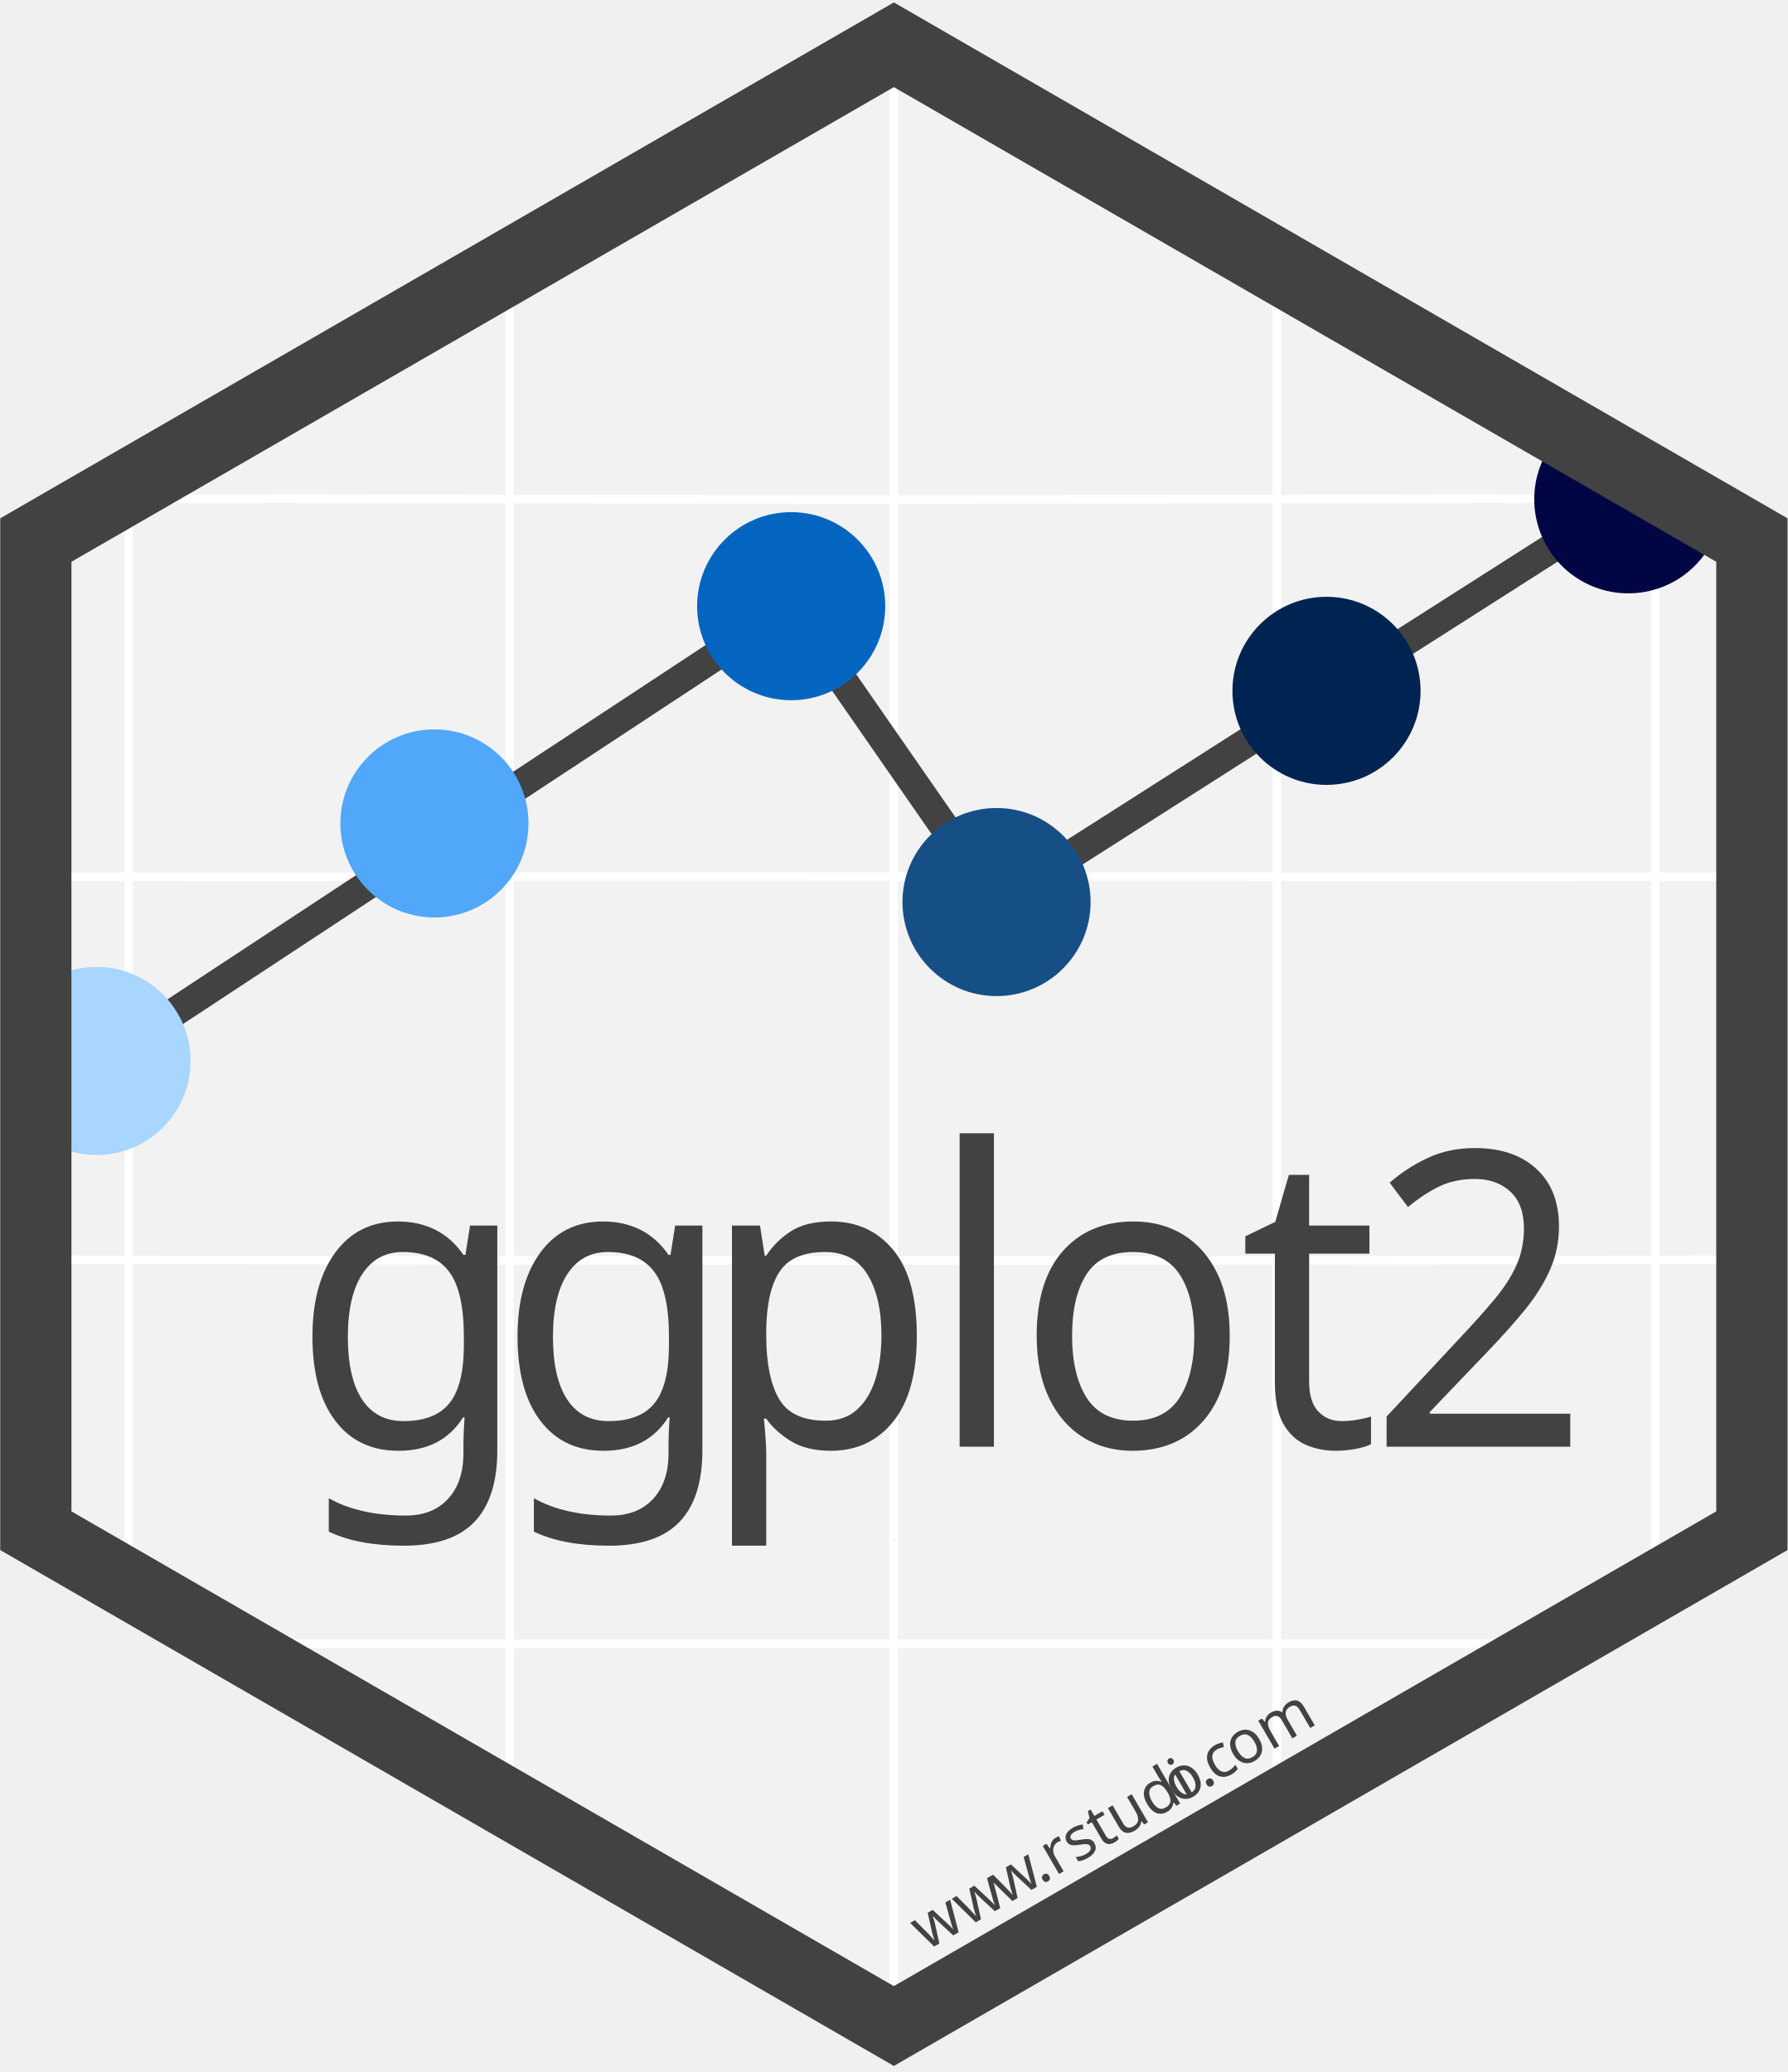
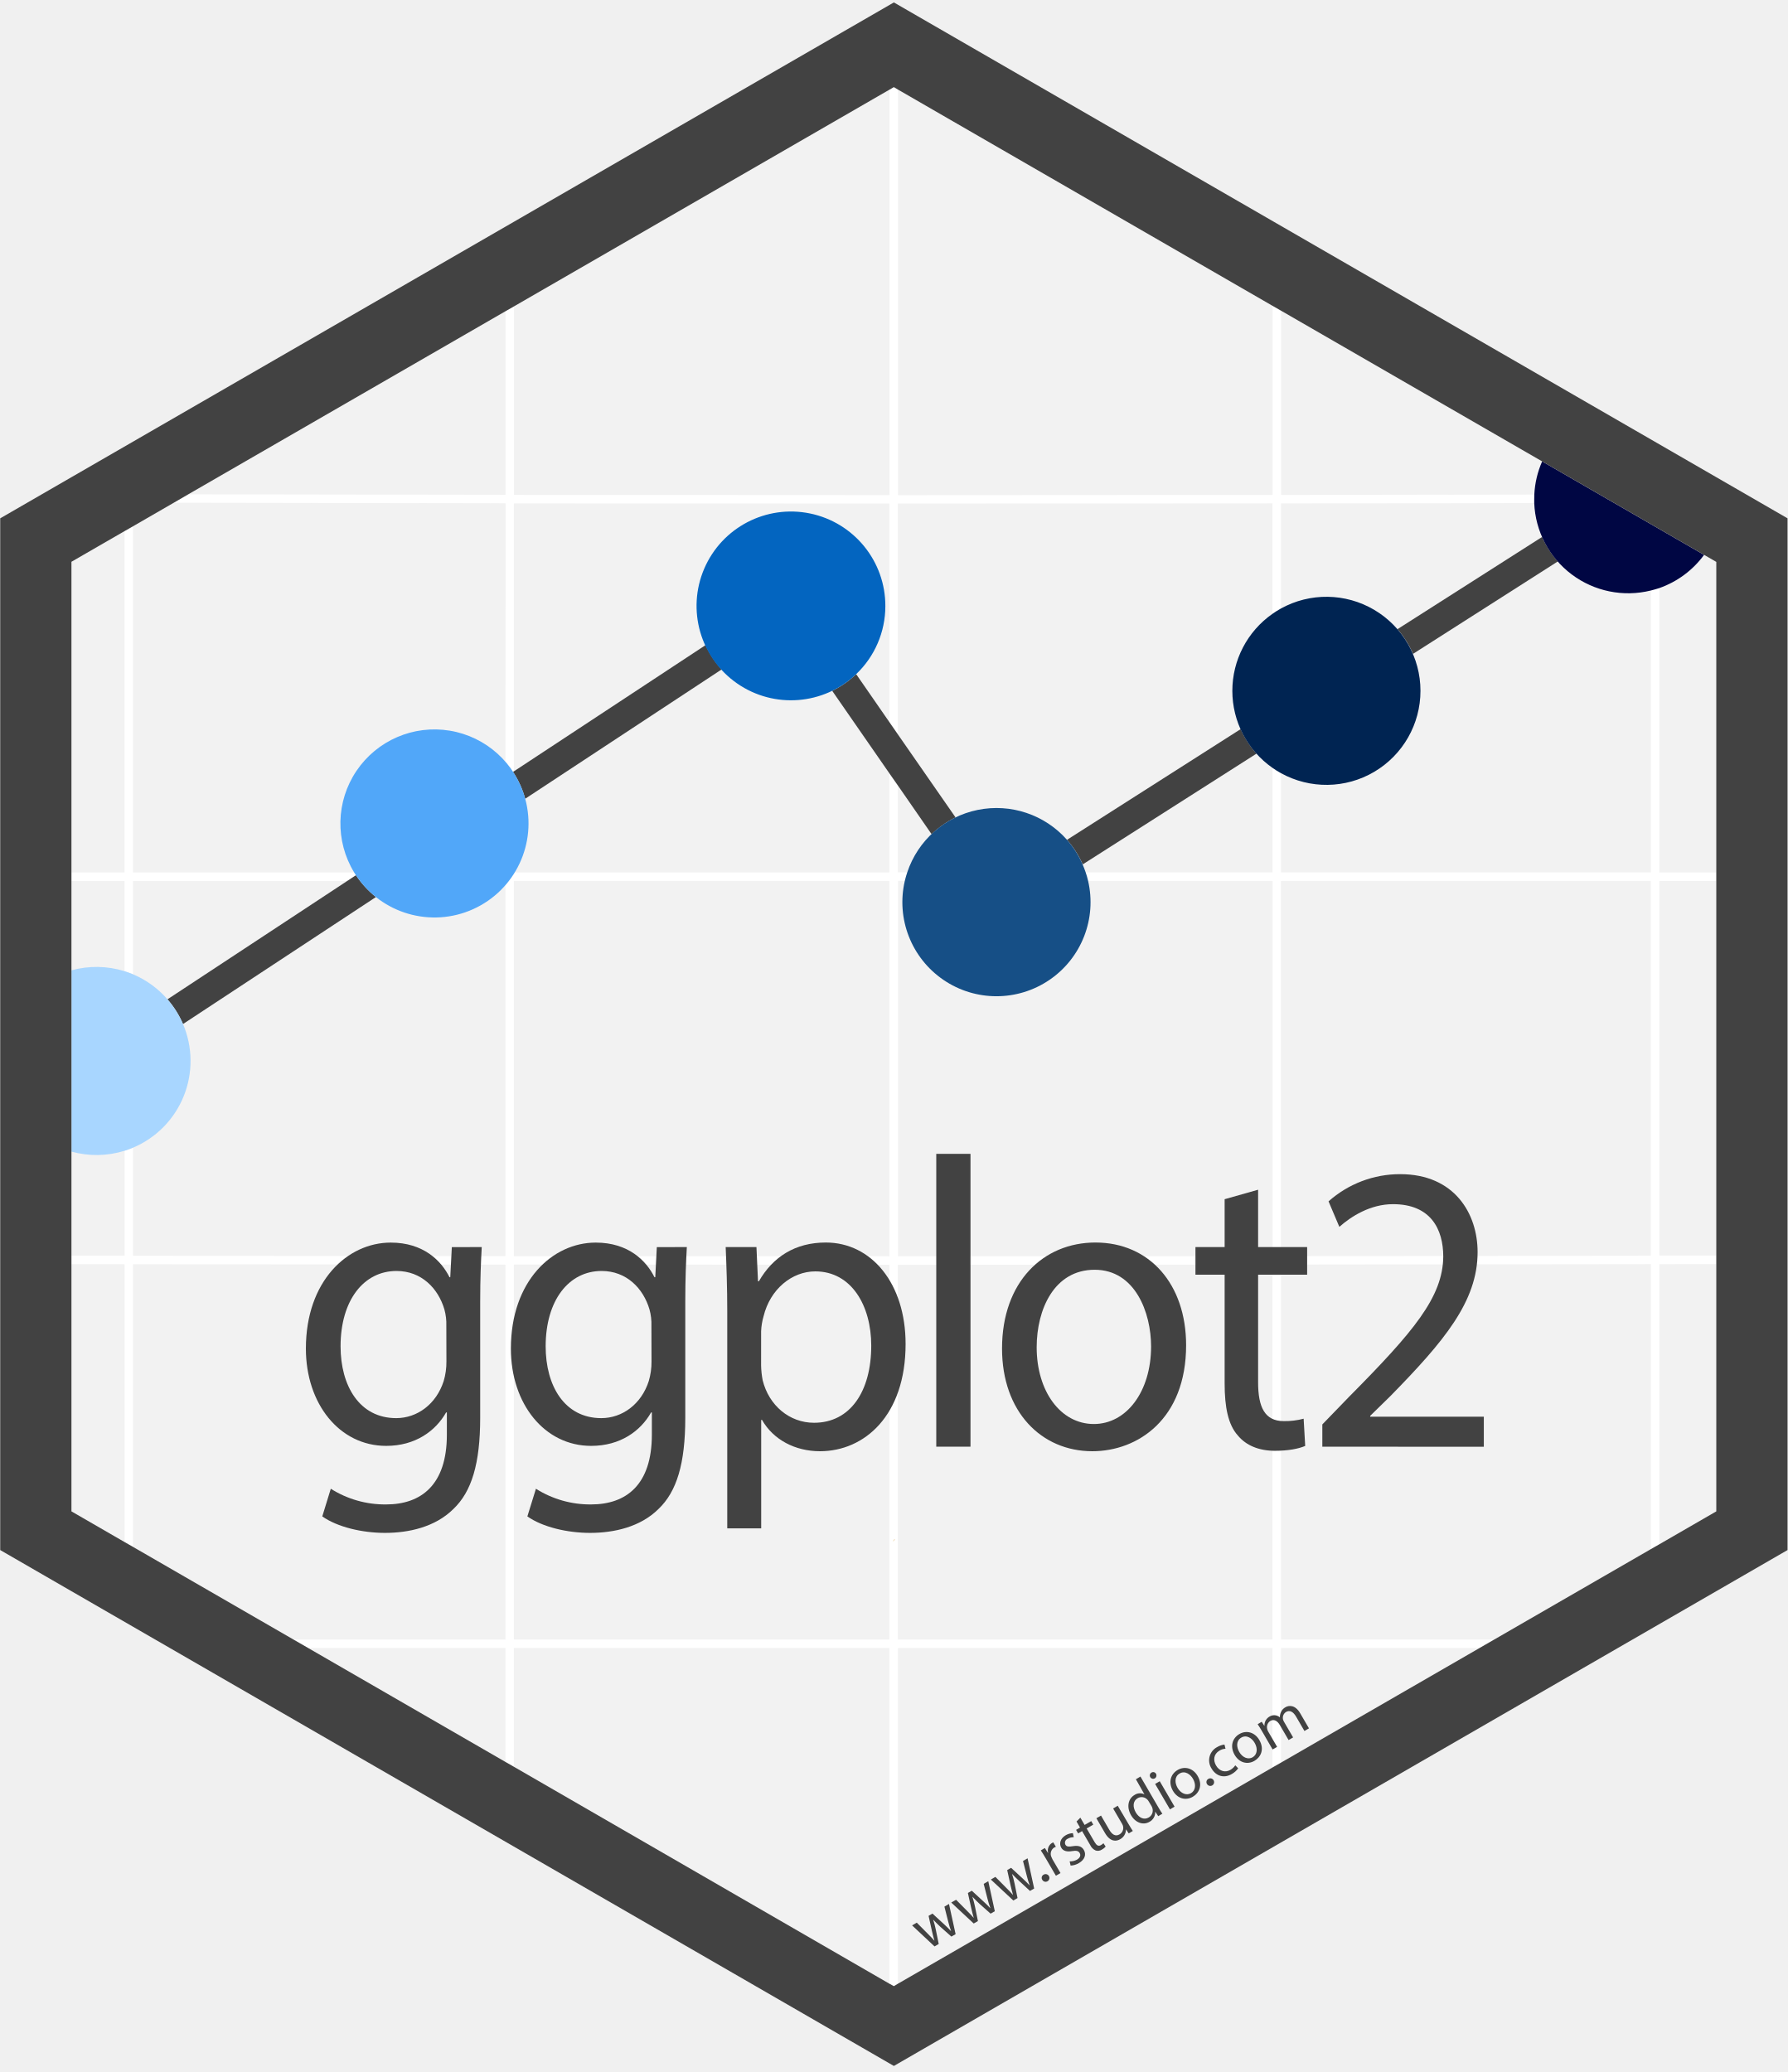
<svg xmlns="http://www.w3.org/2000/svg" id="Layer_1" data-name="Layer 1" viewBox="0 0 735 852">
  <defs>
-     <style>.cls-1{fill:#dcddde;}.cls-2{fill:#77aab6;}.cls-3{clip-path:url(#clip-path);}.cls-4{fill:#f2f2f2;}.cls-13,.cls-5{fill:none;stroke-miterlimit:10;}.cls-5{stroke:#fff;stroke-width:3.5px;}.cls-6{fill:#000643;}.cls-7{fill:#e6b35a;}.cls-8{font-size:160px;letter-spacing:-0.03em;}.cls-19,.cls-20,.cls-8{fill:#424242;}.cls-20,.cls-8{font-family:MyriadPro-Regular, Myriad Pro;}.cls-9{letter-spacing:-0.04em;}.cls-10{letter-spacing:-0.03em;}.cls-11{clip-path:url(#clip-path-2);}.cls-12{fill:#fff;opacity:0.25;}.cls-13{stroke:#424242;stroke-width:12px;}.cls-14{fill:#51a7f9;}.cls-15{fill:#a8d6ff;}.cls-16{fill:#0365c0;}.cls-17{fill:#164f86;}.cls-18{fill:#002452;}.cls-20{font-size:25px;}.cls-21{letter-spacing:0.01em;}.cls-22{letter-spacing:-0.04em;}.cls-23{letter-spacing:-0.02em;}.cls-24{letter-spacing:-0.01em;}.cls-25{letter-spacing:0em;}</style>
-     <clipPath id="clip-path">
-       <polygon class="cls-1" points="369.51 7.4 728.21 214.47 728.21 636.62 369.51 845.03 2.79 636.62 2.79 214.47 369.51 7.4" />
-     </clipPath>
-     <clipPath id="clip-path-2">
-       <polygon class="cls-2" points="369.51 961.64 728.21 1168.71 728.21 1590.87 369.51 1799.27 2.79 1590.87 2.79 1168.71 369.51 961.64" />
-     </clipPath>
+     <style>.cls-1{fill:#f2f2f2;}.cls-2{fill:#fff;}.cls-3{fill:#e6b35a;}.cls-4{fill:#424242;}.cls-5{fill:#51a7f9;}.cls-6{fill:#a8d6ff;}.cls-7{fill:#0365c0;}.cls-8{fill:#164f86;}.cls-9{fill:#002452;}.cls-10{fill:#000643;}</style>
  </defs>
-   <polygon class="cls-1" points="369.51 7.4 728.21 214.47 728.21 636.62 369.51 845.03 2.79 636.62 2.79 214.47 369.51 7.4" />
-   <g class="cls-3">
-     <circle class="cls-4" cx="365.5" cy="437.45" r="442.13" />
-   </g>
-   <line class="cls-5" x1="680.47" y1="198.11" x2="680.47" y2="656.44" />
-   <line class="cls-5" x1="524.92" y1="106.89" x2="524.92" y2="745.18" />
-   <line class="cls-5" x1="367.41" y1="10.41" x2="367.41" y2="835.44" />
-   <line class="cls-5" x1="209.53" y1="109.89" x2="209.53" y2="745.92" />
-   <line class="cls-5" x1="52.94" y1="200" x2="52.94" y2="650.96" />
-   <path class="cls-5" d="M47,205c210.76.47,420.76.47,632.12,0" />
-   <path class="cls-5" d="M11.17,360.52q350.4-.12,702.08,0" />
-   <path class="cls-5" d="M10.51,518q352.9.62,705.72,0" />
-   <line class="cls-5" x1="105.97" y1="675.91" x2="644.77" y2="675.91" />
-   <path class="cls-6" d="M722,397.6c.41-5.48.75-11,.92-16.45.32-9.92-.35-19.72-.63-29.62-.07-2.56-.1-5.12-.12-7.68H722Z" />
-   <path class="cls-6" d="M722,531.93v27.39c.28-1.72.55-3.44.77-5.17C723.71,546.56,722.92,539.33,722,531.93Z" />
-   <path class="cls-7" d="M367,633.9c.29-.29.6-.59.93-.89h-.26Z" />
-   <text class="cls-8" transform="translate(119.66 594.87) scale(1 1.06)">g<tspan class="cls-9" x="84.32" y="0">g</tspan>
-     <tspan class="cls-10" x="167.68" y="0">plot2</tspan>
-   </text>
-   <polygon class="cls-2" points="369.51 961.64 728.21 1168.71 728.21 1590.87 369.51 1799.27 2.79 1590.87 2.79 1168.71 369.51 961.64" />
-   <g class="cls-11">
-     <ellipse class="cls-12" cx="366.89" cy="1060.05" rx="315.24" ry="234.63" />
-   </g>
-   <polyline class="cls-13" points="669.44 205.32 409.71 370.92 325.28 249.26 22.04 448.93" />
-   <circle class="cls-14" cx="178.61" cy="338.59" r="38.67" />
-   <circle class="cls-15" cx="39.67" cy="436.27" r="38.67" />
-   <circle class="cls-16" cx="325.28" cy="249.26" r="38.67" />
-   <circle class="cls-17" cx="409.71" cy="370.92" r="38.67" />
-   <circle class="cls-18" cx="545.37" cy="284.07" r="38.67" />
-   <path class="cls-6" d="M673.59,182.27c-6.11-4.5-13.41-7.87-19.63-12.39a38.67,38.67,0,1,0,54.16,35.43c0-.29,0-.59,0-.88C695.87,198.28,684.6,190.39,673.59,182.27Z" />
-   <path class="cls-19" d="M705.61,196.21,427.81,35.82,367.5,1,307.19,35.82,29.37,196.22.09,213.13V637.38l29.28,16.91,281.28,162.4,56.85,32.82,56.85-32.82L705.61,654.3l29.3-16.92V213.13Zm0,425.26L367.49,816.68,29.37,621.47V231L367.49,35.82h0L705.61,231Z" />
-   <text class="cls-20" transform="matrix(0.86, -0.5, 0.5, 0.86, 380.67, 802.4)">
-     <tspan class="cls-21">ww</tspan>
-     <tspan class="cls-22" x="37.4" y="0">w</tspan>
-     <tspan x="54.82" y="0">.rstudi</tspan>
-     <tspan class="cls-23" x="120.07" y="0">o</tspan>
-     <tspan x="133.2" y="0">.</tspan>
-     <tspan class="cls-24" x="138.37" y="0">c</tspan>
-     <tspan class="cls-25" x="149.42" y="0">om</tspan>
-   </text>
+   <path class="cls-1" d="M682.22,241.82V358.76h23.39V231l-5-2.88A38.75,38.75,0,0,1,682.22,241.82Z" />
+   <path class="cls-1" d="M630.85,203.32a38.3,38.3,0,0,1,3.22-13.59l-107.4-62v75.76Q578.83,203.42,630.85,203.32Z" />
+   <path class="cls-1" d="M640.46,230.91l-59.52,38a38.67,38.67,0,0,1-54.27,49v40.81l152.05,0V242.86a38.65,38.65,0,0,1-38.26-12Z" />
+   <path class="cls-1" d="M409.71,409.59A38.68,38.68,0,0,1,372,362.21h-2.87V516.58q77,0,154-.06V362.22H447.38a39.09,39.09,0,0,1,1,8.71A38.67,38.67,0,0,1,409.71,409.59Z" />
+   <path class="cls-1" d="M145.6,358.73a38.67,38.67,0,0,1,62.18-45.52V207q-68.35-.06-136.38-.21l-16.71,9.65V358.75Z" />
+   <path class="cls-1" d="M523.17,203.48V125.7l-154-88.92V203.57Q446.18,203.57,523.17,203.48Z" />
+   <path class="cls-1" d="M207.78,128,77.44,203.28q65,.14,130.34.2Z" />
+   <path class="cls-1" d="M365.66,203.57V36.88L211.28,126v77.48Q288.35,203.57,365.66,203.57Z" />
+   <path class="cls-1" d="M409.71,332.25a38.53,38.53,0,0,1,29,13.08l71.38-45.51a38.63,38.63,0,0,1,13.11-47.4V207q-76.95.09-154,.09V302l23.69,34.14A38.55,38.55,0,0,1,409.71,332.25Z" />
+   <path class="cls-1" d="M574.55,258.71,634,220.8a38.62,38.62,0,0,1-3.19-14q-52,.09-104.14.15v43.25a38.66,38.66,0,0,1,47.88,8.49Z" />
+   <path class="cls-1" d="M54.69,362.25v38.38a38.62,38.62,0,0,1,14.16,10.29l73.94-48.69Z" />
+   <path class="cls-1" d="M682.22,516.33l23.39,0v-154H682.22Z" />
+   <path class="cls-1" d="M51.19,218.44,29.37,231V358.76H51.19Z" />
+   <path class="cls-1" d="M286.61,249.26A38.67,38.67,0,1,1,352,277.21l13.68,19.71V207.07h-2.81q-75.86,0-151.57-.08V317.14l78.79-51.89A38.47,38.47,0,0,1,286.61,249.26Z" />
+   <path class="cls-1" d="M383,343l-13.84-20v35.69H373A38.65,38.65,0,0,1,383,343Z" />
+   <path class="cls-1" d="M325.28,287.93a38.57,38.57,0,0,1-28.61-12.65l-80.74,53.16a39.08,39.08,0,0,1,1.35,10.15,38.42,38.42,0,0,1-5.65,20.13h154V318l-23.53-33.9A38.5,38.5,0,0,1,325.28,287.93Z" />
+   <path class="cls-1" d="M178.61,377.26a38.51,38.51,0,0,1-24.05-8.4L75.24,421.08a38.71,38.71,0,0,1-20.55,50.84v44.43q76.37.12,153.09.17V364A38.58,38.58,0,0,1,178.61,377.26Z" />
+   <path class="cls-1" d="M516.59,309.89l-71.45,45.55q.71,1.6,1.26,3.27h76.77v-43A38.85,38.85,0,0,1,516.59,309.89Z" />
+   <path class="cls-1" d="M526.67,520V674.16h87.68L678.72,637V519.84Q602.85,520,526.67,520Z" />
+   <polygon class="cls-1" points="526.67 724.78 608.29 677.66 526.67 677.66 526.67 724.78" />
+   <path class="cls-1" d="M365.66,516.58V362.21H211.28V516.53Q288.4,516.57,365.66,516.58Z" />
+   <polygon class="cls-1" points="369.16 677.66 369.16 815.72 523.17 726.8 523.17 677.66 369.16 677.66" />
+   <polygon class="cls-1" points="211.28 677.66 211.28 726.49 365.66 815.63 365.66 677.66 211.28 677.66" />
+   <path class="cls-1" d="M363.3,520.08q-76.05,0-152-.05V674.16H365.66V520.08Z" />
+   <path class="cls-1" d="M682.22,519.83V635l23.39-13.51V519.8Z" />
+   <path class="cls-1" d="M369.16,674.16h154V520q-76.95.06-154,.06Z" />
+   <path class="cls-1" d="M526.67,362.22v154.3q76.16-.06,152.05-.18V362.26Z" />
+   <path class="cls-1" d="M51.19,473.2a38.81,38.81,0,0,1-21.82.34v42.77l21.82,0Z" />
+   <path class="cls-1" d="M29.37,519.81V621.47l21.82,12.59V519.84Z" />
+   <path class="cls-1" d="M51.19,399.35V362.26H29.37V399a38.7,38.7,0,0,1,21.82.35Z" />
+   <polygon class="cls-1" points="126.7 677.66 207.78 724.47 207.78 677.66 126.7 677.66" />
+   <path class="cls-1" d="M207.78,520q-76.69-.06-153.09-.17V636.08l65.94,38.08h87.15Z" />
+   <path class="cls-2" d="M207.78,313.21a38.82,38.82,0,0,1,3.15,4.16l.35-.23V207q75.68.07,151.57.08h2.81v89.85l3.5,5.05v-94.9q77,0,154-.09v45.44a38.13,38.13,0,0,1,3.5-2.2V207q52.13,0,104.14-.15c0-.5,0-1,0-1.5,0-.67,0-1.34.08-2q-52,.09-104.18.16V127.72l-3.5-2v77.78q-76.95.09-154,.09V36.78l-1.67-1h0l-1.83,1.06V203.57q-77.27,0-154.38-.08V126l-3.5,2v75.45q-65.31-.06-130.34-.2l-6,3.49q68,.14,136.38.21Z" />
+   <path class="cls-2" d="M51.19,399.35c1.19.37,2.36.8,3.5,1.28V362.25l88.1,0,3.55-2.34c-.25-.38-.5-.77-.74-1.16l-90.91,0V216.42l-3.5,2V358.76H29.37v3.5H51.19Z" />
+   <path class="cls-2" d="M705.61,519.8v-3.5l-23.39,0V362.26h23.39v-3.5H682.22V241.82c-1.15.4-2.31.75-3.5,1v115.9l-152.05,0V317.91a38,38,0,0,1-3.5-2.19v43H446.4c.38,1.15.7,2.31,1,3.5h75.79v154.3q-76.95.06-154,.06V362.21H372c.28-1.19.61-2.36,1-3.5h-3.86V323l-3.5-5v40.74h-154a38.89,38.89,0,0,1-3.85,5.25V516.52q-76.69-.06-153.09-.17V471.92c-1.14.48-2.31.91-3.5,1.28v43.14l-21.82,0v3.5l21.82,0V634.06l3.5,2V519.85q76.37.12,153.09.17V674.16H120.63l6.07,3.5h81.08v46.81l3.5,2V677.66H365.66v138l1.83,1,1.67-1V677.66h154V726.8l3.5-2V677.66h81.62l6.06-3.5H526.67V520q76.16-.06,152.05-.18V637l3.5-2V519.83ZM211.28,362.22H365.66V516.58q-77.24,0-154.38-.05Zm0,311.94V520q75.93,0,152,.05h2.36V674.16ZM367,633.9c.23-.29.46-.59.68-.89H368C367.64,633.31,367.32,633.61,367,633.9Zm156.14,40.26h-154V520.08q77,0,154-.06Zm3.5-157.64V362.22l152.05,0V516.34Q602.85,516.46,526.67,516.52Z" />
+   <path class="cls-3" d="M367,633.9c.29-.29.61-.59.94-.89h-.26C367.49,633.31,367.26,633.61,367,633.9Z" />
+   <path class="cls-4" d="M146.34,359.89l-3.55,2.34L68.85,410.92a38.24,38.24,0,0,1,6.39,10.16l79.32-52.22A38.77,38.77,0,0,1,146.34,359.89Z" />
+   <path class="cls-4" d="M445.14,355.44l71.45-45.55a38.55,38.55,0,0,1-6.53-10.07l-71.38,45.51A38.61,38.61,0,0,1,445.14,355.44Z" />
+   <path class="cls-4" d="M580.94,268.87l59.52-38A39,39,0,0,1,634,220.8l-59.45,37.91A38.75,38.75,0,0,1,580.94,268.87Z" />
+   <path class="cls-4" d="M392.85,336.11,369.16,302l-3.5-5.05L352,277.21a38.68,38.68,0,0,1-9.85,6.86L365.66,318l3.5,5L383,343A38.86,38.86,0,0,1,392.85,336.11Z" />
+   <path class="cls-4" d="M215.93,328.44l80.74-53.16a38.83,38.83,0,0,1-6.6-10l-78.79,51.89-.35.23A38.51,38.51,0,0,1,215.93,328.44Z" />
+   <path class="cls-5" d="M215.93,328.44a38.67,38.67,0,1,0-70.33,30.29c.24.39.49.78.74,1.16a38.67,38.67,0,0,0,69.59-31.45Z" />
+   <path class="cls-6" d="M51.19,473.2c1.19-.37,2.36-.8,3.5-1.28a38.71,38.71,0,0,0,20.55-50.84,38.24,38.24,0,0,0-6.39-10.16,38.62,38.62,0,0,0-14.16-10.29c-1.14-.48-2.31-.91-3.5-1.28A38.7,38.7,0,0,0,29.37,399v74.54a38.81,38.81,0,0,0,21.82-.34Z" />
+   <path class="cls-7" d="M364,249.26a38.81,38.81,0,1,0-12,27.95A38.67,38.67,0,0,0,364,249.26Z" />
+   <path class="cls-8" d="M438.68,345.33A38.67,38.67,0,0,0,373,358.71c-.38,1.14-.71,2.31-1,3.5a38.68,38.68,0,1,0,75.35,0c-.28-1.19-.6-2.35-1-3.5s-.79-2.2-1.26-3.27A38.61,38.61,0,0,0,438.68,345.33Z" />
+   <path class="cls-9" d="M584,284.07a38.67,38.67,0,0,0-57.37-33.85,38.13,38.13,0,0,0-3.5,2.2,38.64,38.64,0,0,0,0,63.3,38,38,0,0,0,3.5,2.19A38.66,38.66,0,0,0,584,284.07Z" />
+   <path class="cls-10" d="M630.77,205.32c0,.5,0,1,0,1.5a38.66,38.66,0,0,0,47.91,36c1.19-.29,2.35-.64,3.5-1a38.75,38.75,0,0,0,18.42-13.66l-66.57-38.43a38.3,38.3,0,0,0-3.22,13.59C630.81,204,630.77,204.65,630.77,205.32Z" />
+   <path class="cls-4" d="M705.61,196.21,427.81,35.82,367.5,1,307.19,35.82,29.37,196.22.09,213.13V637.38l29.28,16.91L310.65,816.68l56.85,32.83,56.85-32.83L705.61,654.3l29.3-16.92V213.13ZM682.22,635l-3.5,2-64.37,37.16-6.06,3.5-81.62,47.12-3.5,2-154,88.92-1.67,1-1.83-1L211.28,726.49l-3.5-2L126.7,677.66l-6.07-3.5L54.69,636.08l-3.5-2L29.37,621.47V231l21.82-12.6,3.5-2,16.71-9.65,6-3.49L207.78,128l3.5-2L365.66,36.88l1.83-1.06h0l1.67,1,154,88.92,3.5,2,107.4,62,66.57,38.43,5,2.88V621.47Z" />
+   <path class="cls-4" d="M198.06,512.79c-.32,5.93-.64,12.55-.64,22.55V583c0,18.83-3.52,30.36-11,37.48-7.52,7.47-18.4,9.84-28.16,9.84-9.28,0-19.52-2.37-25.76-6.78L136,612.17a41.76,41.76,0,0,0,22.72,6.45c14.4,0,25-8,25-28.66V580.8h-.32c-4.32,7.63-12.64,13.74-24.64,13.74-19.2,0-33-17.3-33-40,0-27.82,17.12-43.59,34.88-43.59,13.44,0,20.8,7.46,24.16,14.25h.32l.64-12.38ZM183.5,545.18a22.42,22.42,0,0,0-.8-6.78c-2.56-8.65-9.44-15.78-19.68-15.78-13.44,0-23,12-23,31,0,16.11,7.68,29.51,22.88,29.51,8.64,0,16.48-5.76,19.52-15.26a27.45,27.45,0,0,0,1.12-8Z" />
+   <path class="cls-4" d="M282.38,512.79c-.32,5.93-.64,12.55-.64,22.55V583c0,18.83-3.52,30.36-11,37.48-7.52,7.47-18.4,9.84-28.16,9.84-9.28,0-19.52-2.37-25.76-6.78l3.52-11.37A41.76,41.76,0,0,0,243,618.62c14.4,0,25-8,25-28.66V580.8h-.32c-4.32,7.63-12.64,13.74-24.64,13.74-19.2,0-33-17.3-33-40,0-27.82,17.12-43.59,34.88-43.59,13.44,0,20.8,7.46,24.16,14.25h.32l.64-12.38Zm-14.56,32.39a22.42,22.42,0,0,0-.8-6.78c-2.56-8.65-9.44-15.78-19.68-15.78-13.44,0-23,12-23,31,0,16.11,7.68,29.51,22.88,29.51,8.64,0,16.48-5.76,19.52-15.26a27.45,27.45,0,0,0,1.12-8Z" />
+   <path class="cls-4" d="M299,539.58c0-10.51-.33-19-.65-26.79H311l.64,14.07H312c5.76-10,14.87-15.94,27.52-15.94,18.72,0,32.8,16.79,32.8,41.72,0,29.51-17,44.1-35.2,44.1-10.25,0-19.2-4.75-23.84-12.89h-.33v44.61H299Zm13.91,21.88a35.55,35.55,0,0,0,.65,6.11c2.56,10.34,11,17.47,21.12,17.47,14.88,0,23.52-12.89,23.52-31.72,0-16.45-8.16-30.53-23-30.53-9.6,0-18.57,7.3-21.28,18.49a25.57,25.57,0,0,0-1,6.11Z" />
+   <path class="cls-4" d="M384.93,474.46H399V594.87H384.93Z" />
+   <path class="cls-4" d="M487.65,553.15c0,30.36-19.84,43.59-38.56,43.59-21,0-37.12-16.28-37.12-42.23,0-27.48,17-43.59,38.4-43.59C472.61,510.92,487.65,528.05,487.65,553.15Zm-61.44.85c0,18,9.76,31.55,23.52,31.55,13.44,0,23.52-13.4,23.52-31.89,0-13.91-6.56-31.54-23.2-31.54S426.21,538.4,426.21,554Z" />
+   <path class="cls-4" d="M517.25,489.21v23.58h20.16v11.36H517.25v44.27c0,10.17,2.72,15.94,10.56,15.94a29.58,29.58,0,0,0,8.16-1l.64,11.2c-2.72,1.18-7,2-12.48,2-6.56,0-11.84-2.2-15.2-6.28-4-4.41-5.44-11.7-5.44-21.37V524.15h-12V512.79h12V493.11Z" />
+   <path class="cls-4" d="M543.65,594.87v-9.15l11-11.37c26.56-26.79,38.56-41,38.72-57.66,0-11.2-5.12-21.54-20.64-21.54-9.44,0-17.28,5.09-22.08,9.33L546.21,494a44.14,44.14,0,0,1,29.44-11.19c22.4,0,31.84,16.28,31.84,32.05,0,20.35-13.92,36.81-35.84,59.19l-8.32,8.14v.34h46.72v12.38Z" />
+   <path class="cls-4" d="M376.92,790.59l4.47,4.51c1,1,1.9,1.91,2.72,2.87l.06,0c-.37-1.2-.68-2.53-1-3.85l-1.4-6.33,1.6-.93,4.66,4.28c1.12,1,2.06,2,2.92,2.88l.06,0a36.54,36.54,0,0,1-1.17-3.86L388.28,784l1.88-1.1,2.72,12.42-1.73,1-4.51-4c-1-1-1.95-1.82-2.92-2.9l-.05,0a34.08,34.08,0,0,1,1.06,4l1.21,5.94-1.72,1L375,791.72Z" />
+   <path class="cls-4" d="M393.08,781.18l4.47,4.51c1,1,1.89,1.91,2.72,2.87l.06,0c-.38-1.2-.68-2.53-1-3.85l-1.4-6.33,1.6-.93,4.66,4.29c1.12,1,2.06,1.95,2.92,2.87l.06,0a39,39,0,0,1-1.18-3.86l-1.56-6.11,1.88-1.1L409,785.89l-1.73,1-4.51-4c-1-1-1.95-1.82-2.92-2.9l-.05,0a34.08,34.08,0,0,1,1.06,4l1.21,5.95-1.73,1-9.24-8.62Z" />
+   <path class="cls-4" d="M409.24,771.77l4.47,4.51c1,1,1.89,1.91,2.72,2.87l.06,0c-.38-1.2-.68-2.52-1-3.85l-1.4-6.33,1.6-.93,4.66,4.29c1.12,1,2.06,2,2.91,2.87l.07,0a39,39,0,0,1-1.18-3.86l-1.56-6.11,1.88-1.1,2.71,12.42-1.72,1L419,773.43c-1-1-1.95-1.82-2.93-2.9l0,0a34.08,34.08,0,0,1,1.06,4l1.21,5.95-1.73,1-9.24-8.62Z" />
+   <path class="cls-4" d="M428.52,773a1.48,1.48,0,0,1,.5-2.12,1.58,1.58,0,1,1-.5,2.12Z" />
+   <path class="cls-4" d="M429.91,764.1c-.72-1.23-1.35-2.27-2-3.21l1.66-1,1.26,2,.08-.05a3.64,3.64,0,0,1,1.57-4,2.54,2.54,0,0,1,.57-.25l1.05,1.8a3.37,3.37,0,0,0-.69.31,3.08,3.08,0,0,0-1.13,3.92,6.34,6.34,0,0,0,.43.94L436,770.2l-1.88,1.1Z" />
+   <path class="cls-4" d="M439.77,765.39a5.8,5.8,0,0,0,3-.7c1.38-.81,1.63-1.88,1.12-2.74s-1.35-1.09-3.06-.79c-2.27.42-3.76-.1-4.49-1.35-1-1.69-.42-3.86,1.82-5.17a6.2,6.2,0,0,1,2.95-.85l.33,1.66a4.76,4.76,0,0,0-2.49.64,1.78,1.78,0,0,0-.92,2.45c.5.86,1.36.88,3,.61,2.22-.36,3.67,0,4.58,1.56,1.07,1.83.4,4-2.09,5.41a6.89,6.89,0,0,1-3.35,1Z" />
+   <path class="cls-4" d="M444.17,747.41l1.75,3,2.72-1.58.84,1.45-2.72,1.58,3.29,5.64c.75,1.29,1.55,1.82,2.6,1.2a5,5,0,0,0,1-.77l.92,1.37a5.16,5.16,0,0,1-1.54,1.24,3.05,3.05,0,0,1-2.52.4,4.46,4.46,0,0,1-2.31-2.3l-3.32-5.7-1.62.95-.85-1.45,1.62-.94L442.6,749Z" />
+   <path class="cls-4" d="M464,750.09c.63,1.08,1.2,2,1.74,2.8l-1.68,1-1.1-1.64-.05,0a4.52,4.52,0,0,1-2.32,4c-1.64,1-4.13,1.2-6.27-2.48l-3.56-6.11,1.9-1.11L456,752.3c1.15,2,2.54,3,4.27,2a3.07,3.07,0,0,0,1.1-4.26l-3.73-6.41,1.9-1.11Z" />
+   <path class="cls-4" d="M468.87,730.51l7.36,12.64c.54.93,1.18,2,1.66,2.65l-1.71,1L475,745l-.05,0a4.47,4.47,0,0,1-2.36,4.13c-2.53,1.47-5.72.47-7.57-2.71-2-3.46-1.13-6.86,1.42-8.34a4,4,0,0,1,4.08-.24l0,0L467,731.62Zm3.42,10.25a4,4,0,0,0-.55-.75,3.24,3.24,0,0,0-4-.61c-2,1.15-2.12,3.56-.78,5.87,1.24,2.11,3.29,3.26,5.34,2.06a3.3,3.3,0,0,0,1.47-3.89,4.41,4.41,0,0,0-.39-.87Z" />
+   <path class="cls-4" d="M475.28,729.39a1.36,1.36,0,0,1-2.36,1.37,1.34,1.34,0,0,1,.5-1.88A1.3,1.3,0,0,1,475.28,729.39ZM481,744l-6.09-10.45,1.9-1.11,6.09,10.45Z" />
+   <path class="cls-4" d="M492.38,730.25c2.25,3.86.55,7.11-2,8.58-2.83,1.65-6.22.84-8.15-2.46-2-3.5-.94-6.89,1.95-8.57S490.52,727.05,492.38,730.25Zm-8.23,4.93c1.33,2.29,3.65,3.25,5.51,2.17s2.18-3.55.81-5.91c-1-1.77-3.22-3.5-5.47-2.19S483,733.2,484.15,735.18Z" />
+   <path class="cls-4" d="M496.25,733.61a1.48,1.48,0,0,1,.5-2.12,1.57,1.57,0,1,1-.5,2.12Z" />
+   <path class="cls-4" d="M509.05,727.13a8,8,0,0,1-2.65,2.36c-3.15,1.83-6.45.89-8.31-2.31a6.15,6.15,0,0,1,2.38-8.82,7.38,7.38,0,0,1,2.95-1l.43,1.72a5.08,5.08,0,0,0-2.5.78c-2.39,1.4-2.66,3.92-1.39,6.11,1.41,2.42,3.83,3,5.91,1.79a6.25,6.25,0,0,0,2-1.87Z" />
+   <path class="cls-4" d="M517.74,715.48c2.25,3.86.56,7.11-2,8.58-2.83,1.65-6.22.84-8.14-2.46-2-3.5-.95-6.88,1.95-8.57S515.88,712.28,517.74,715.48Zm-8.23,4.94c1.33,2.29,3.66,3.25,5.51,2.16s2.19-3.55.82-5.9c-1-1.78-3.23-3.51-5.48-2.2S508.35,718.43,509.51,720.42Z" />
+   <path class="cls-4" d="M518.8,711.77c-.63-1.08-1.17-1.95-1.74-2.78l1.67-1,1.06,1.64.07,0a4.14,4.14,0,0,1,2.16-3.83,3.57,3.57,0,0,1,4.18.37l0,0a5,5,0,0,1,.38-2A4.14,4.14,0,0,1,528.5,702c1.38-.8,4-1.09,6.08,2.54l3.58,6.15-1.86,1.09-3.44-5.92c-1.17-2-2.61-2.79-4.14-1.9a2.84,2.84,0,0,0-1.24,3,3.46,3.46,0,0,0,.4,1l3.76,6.46-1.86,1.08-3.65-6.26c-1-1.66-2.4-2.45-3.85-1.6A3,3,0,0,0,521,711a3.2,3.2,0,0,0,.39,1l3.67,6.3-1.85,1.08Z" />
</svg>
